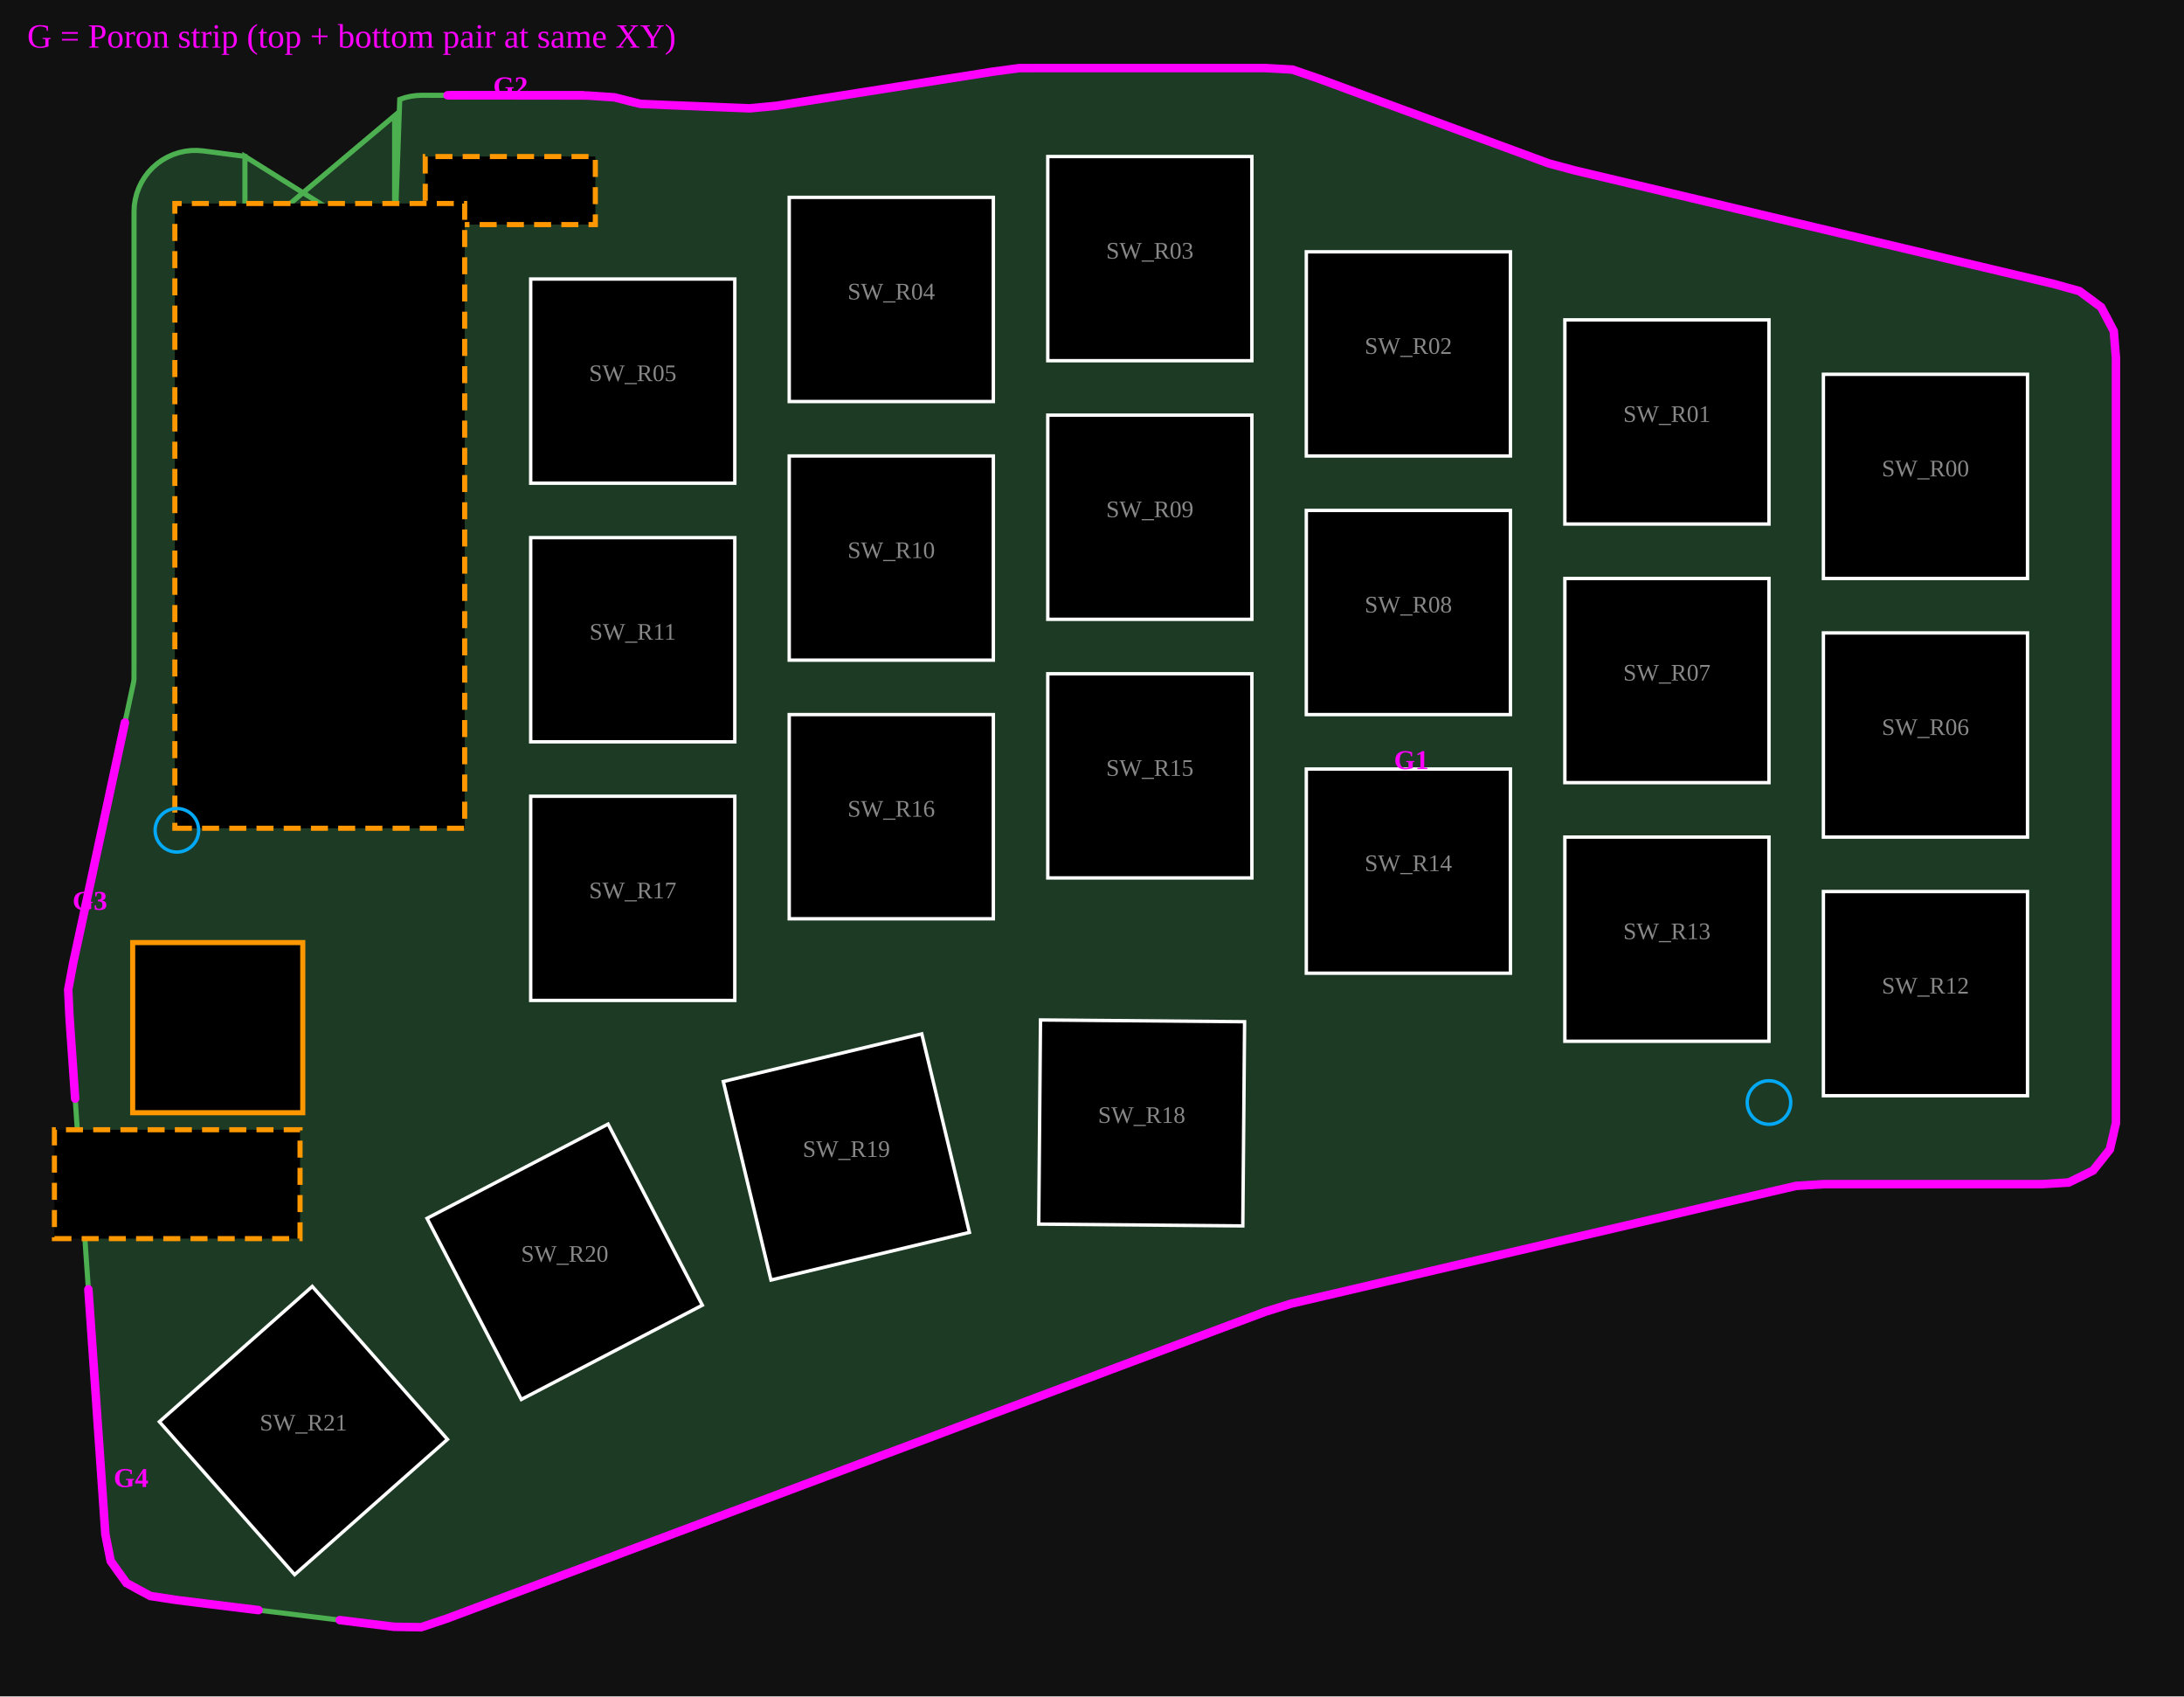
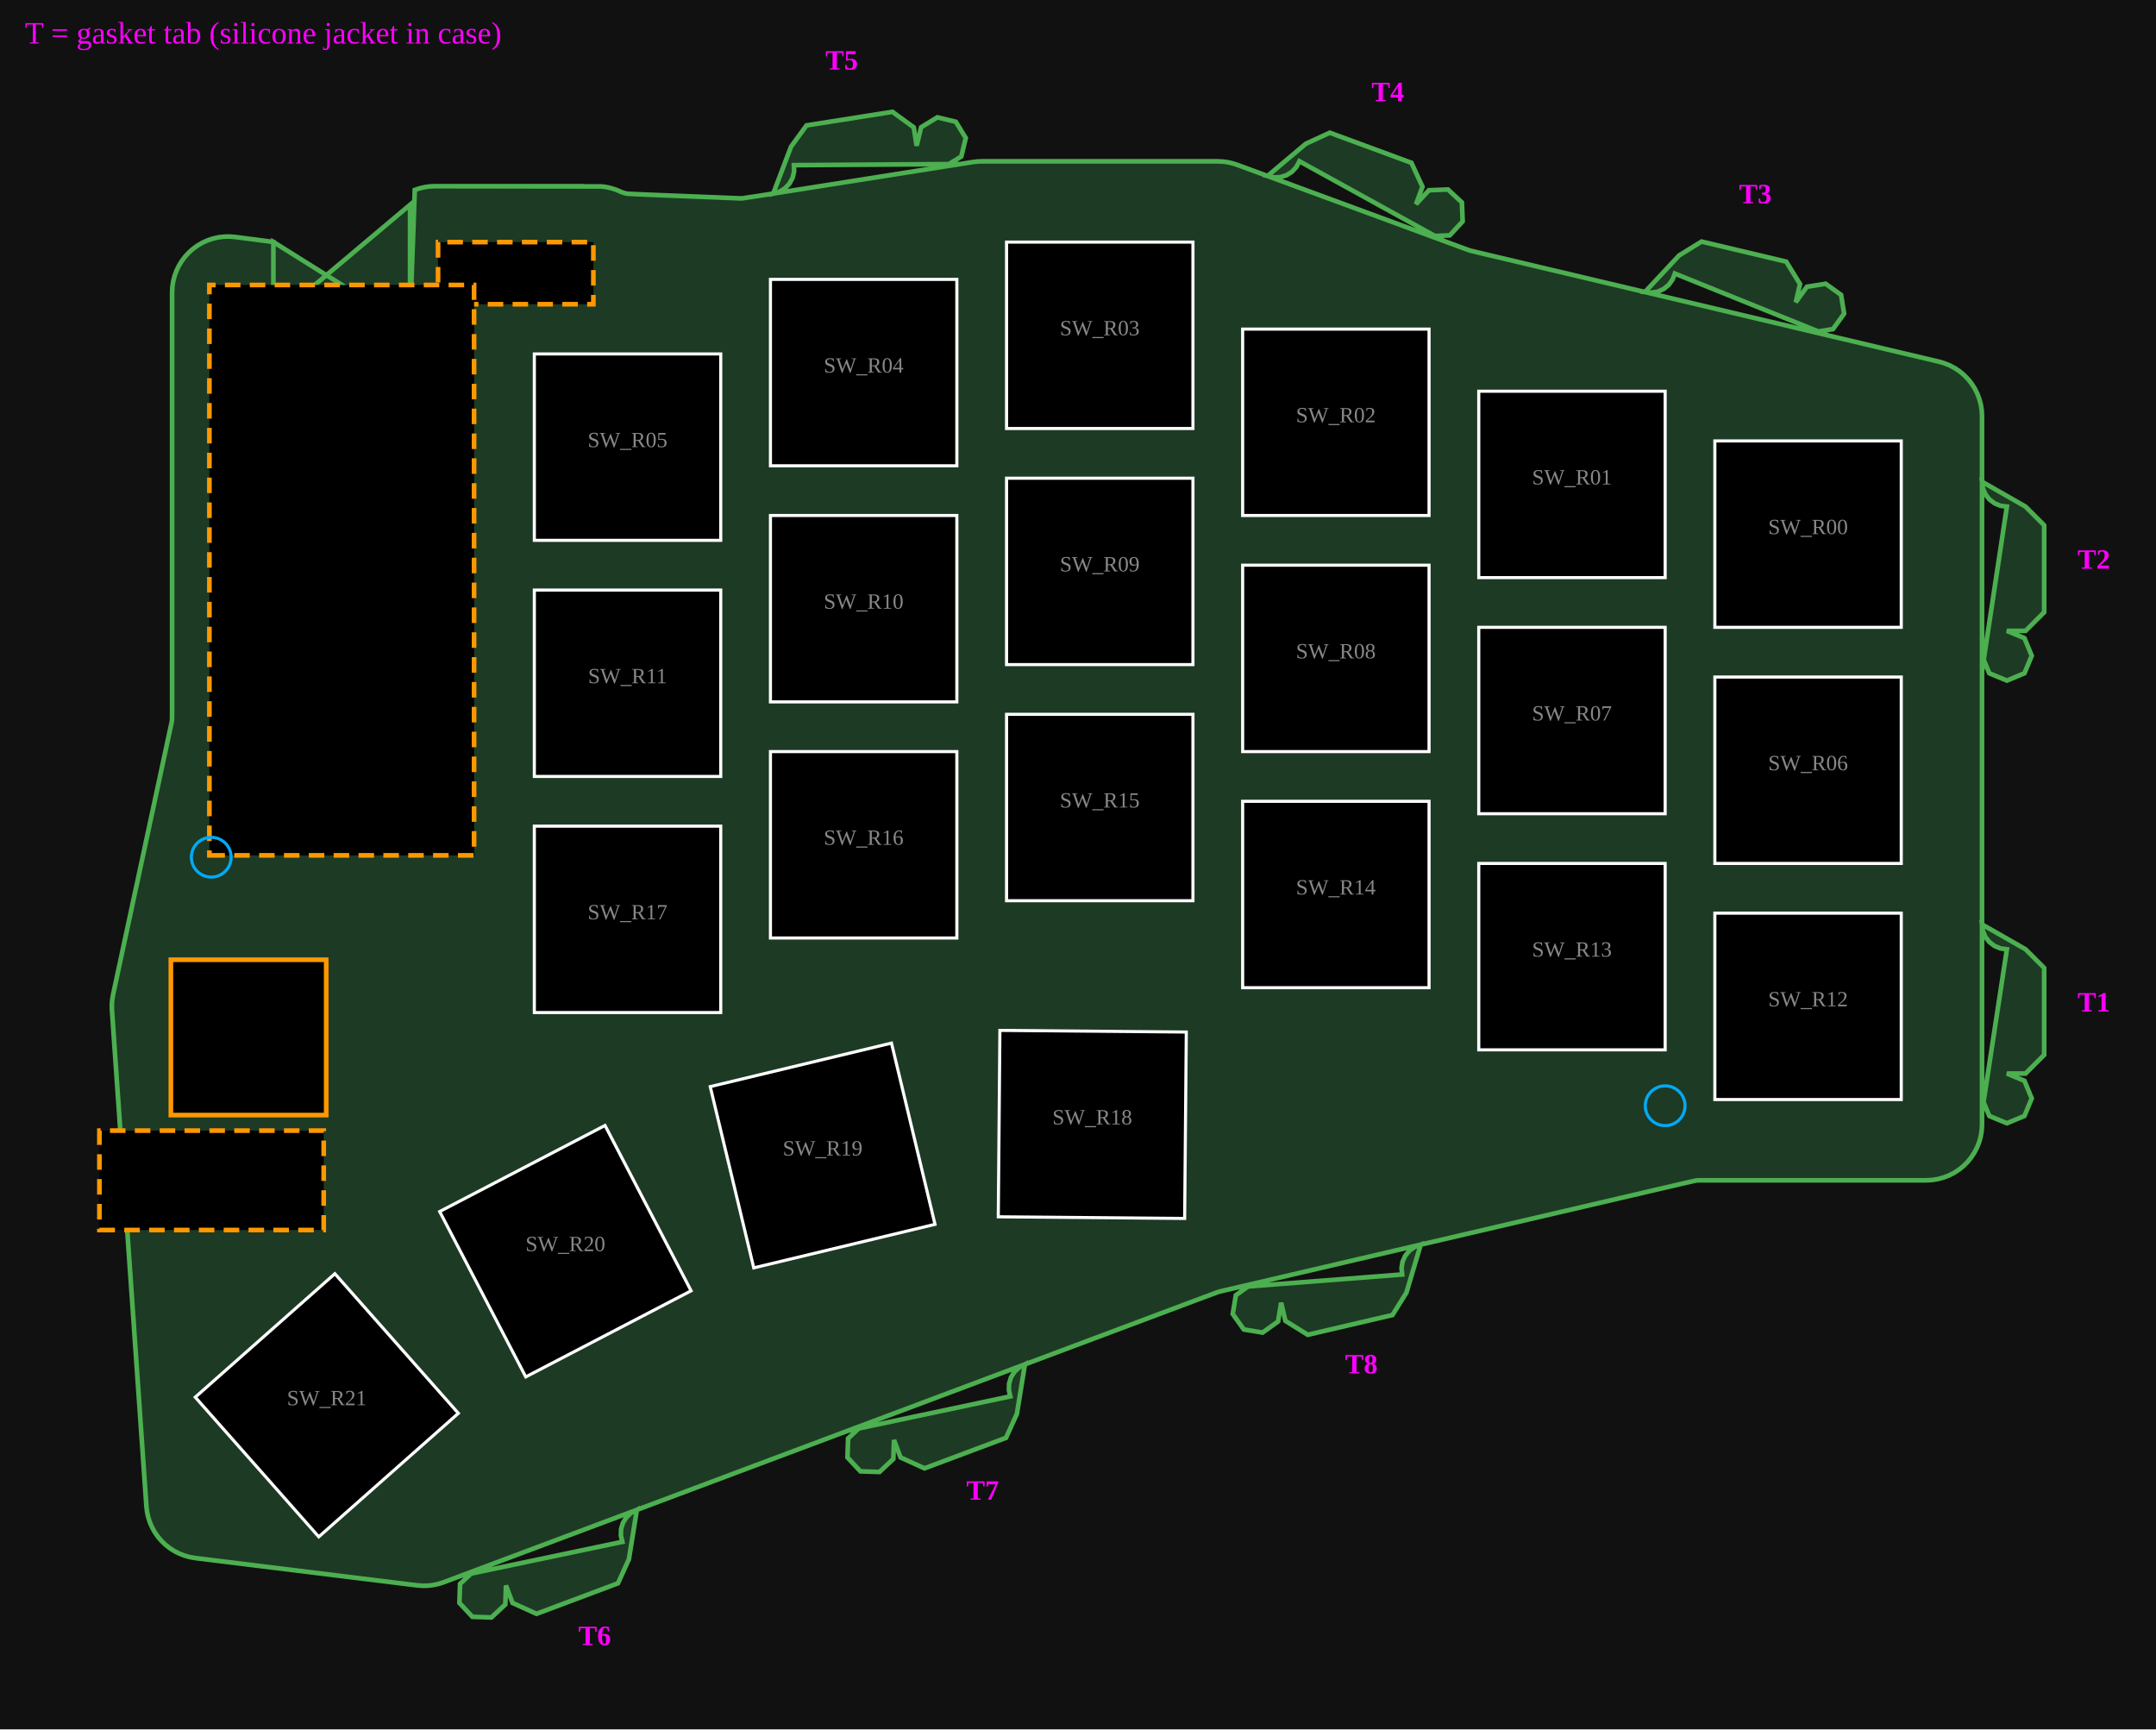
- <svg xmlns="http://www.w3.org/2000/svg" width="642.0" height="498.51" viewBox="0 0 642.0 498.51">
-   <rect width="642.0" height="498.51" fill="#111" />
-   <polygon points="622.0,330.0 622.0,326.0 622.0,322.0 622.0,318.0 622.0,314.0 622.0,310.0 622.0,306.0 622.0,302.0 622.0,298.0 622.0,294.0 622.0,290.0 622.0,286.0 622.0,282.0 622.0,278.0 622.0,274.0 622.0,270.0 622.0,266.0 622.0,262.0 622.0,258.0 622.0,254.0 622.0,250.0 622.0,246.0 622.0,242.0 622.0,238.0 622.0,234.0 622.0,230.0 622.0,226.0 622.0,222.0 622.0,218.0 622.0,214.0 622.0,210.0 622.0,206.0 622.0,202.0 622.0,198.0 622.0,194.0 622.0,190.0 622.0,186.0 622.0,182.0 622.0,178.0 622.0,174.0 622.0,170.0 622.0,166.0 622.0,162.0 622.0,158.0 622.0,154.0 622.0,150.0 622.0,146.0 622.0,142.0 622.0,138.0 622.0,134.0 622.0,130.0 622.0,126.0 622.0,122.0 622.0,118.0 622.0,114.0 622.0,110.0 622.0,106.0 622.0,102.0 621.9,100.15 621.62,98.32 621.14,96.53 620.49,94.8 619.66,93.14 618.67,91.58 617.52,90.12 616.23,88.8 614.81,87.61 613.27,86.58 611.64,85.7 609.92,85.0 608.14,84.48 604.18,83.55 600.22,82.61 596.26,81.67 592.3,80.73 588.34,79.79 584.38,78.86 580.42,77.92 576.46,76.98 572.5,76.04 568.55,75.11 564.59,74.17 560.63,73.23 556.67,72.29 552.71,71.35 548.75,70.42 544.79,69.48 540.83,68.54 536.87,67.6 532.91,66.66 528.95,65.73 524.99,64.79 521.03,63.85 517.07,62.91 513.11,61.97 509.15,61.04 505.19,60.1 501.23,59.16 497.27,58.22 493.31,57.29 489.35,56.35 485.39,55.41 481.43,54.47 477.47,53.53 473.51,52.6 469.55,51.66 465.59,50.72 461.63,49.78 457.2,48.72 456.75,48.57 456.75,48.57 452.83,47.12 448.9,45.68 444.98,44.23 441.06,42.79 437.14,41.34 433.21,39.9 429.29,38.45 425.37,37.01 421.45,35.56 417.52,34.12 413.6,32.67 409.68,31.22 405.76,29.78 401.83,28.33 397.91,26.89 393.99,25.44 390.07,24.0 386.14,22.55 382.22,21.11 380.7,20.63 379.16,20.28 377.58,20.07 376.0,20.0 372.0,20.0 368.0,20.0 364.0,20.0 360.0,20.0 356.0,20.0 352.0,20.0 348.0,20.0 344.0,20.0 340.0,20.0 336.0,20.0 332.0,20.0 328.0,20.0 324.0,20.0 320.0,20.0 316.0,20.0 312.0,20.0 308.0,20.0 304.0,20.0 300.0,20.0 298.59,20.06 297.19,20.22 293.11,20.86 289.02,21.51 284.94,22.15 280.86,22.8 276.78,23.44 272.7,24.09 268.62,24.73 264.54,25.38 260.45,26.02 256.37,26.66 252.29,27.31 248.21,27.95 244.13,28.6 240.05,29.24 235.96,29.89 231.88,30.53 227.8,31.18 222.94,31.9 222.15,31.91 222.15,31.91 217.73,31.74 213.32,31.56 208.9,31.38 204.48,31.21 200.06,31.03 195.65,30.85 191.23,30.68 186.01,30.42 185.22,30.27 184.45,30.04 183.7,29.73 183.7,29.73 182.24,29.12 180.72,28.63 179.16,28.28 177.59,28.07 124.0,28.0 128.0,28.0 132.0,28.0 136.0,28.0 140.0,28.0 144.0,28.0 148.0,28.0 152.0,28.0 156.0,28.0 160.0,28.0 164.0,28.0 168.0,28.0 172.0,28.0 124.0,28.0 122.34,28.08 120.7,28.3 119.08,28.68 117.51,29.21 116.0,71.0 116.0,66.89 116.0,62.78 116.0,58.66 116.0,54.55 116.0,50.44 116.0,46.33 116.0,42.21 116.0,38.1 116.0,33.99 72.0,71.0 76.0,71.0 80.0,71.0 84.0,71.0 88.0,71.0 92.0,71.0 96.0,71.0 100.0,71.0 104.0,71.0 108.0,71.0 112.0,71.0 72.0,45.95 72.0,50.12 72.0,54.3 72.0,58.47 72.0,62.65 72.0,66.82 72.0,45.95 67.9,45.42 63.81,44.88 59.72,44.35 57.93,44.21 56.13,44.24 54.34,44.46 52.58,44.86 50.88,45.42 49.24,46.16 47.67,47.05 46.21,48.1 44.86,49.28 43.63,50.6 42.54,52.04 41.6,53.57 40.82,55.19 40.2,56.88 39.76,58.62 39.48,60.4 39.4,62.2 39.4,66.22 39.4,70.25 39.4,74.27 39.4,78.3 39.4,82.32 39.4,86.35 39.4,90.37 39.4,94.4 39.4,98.42 39.4,102.45 39.4,106.47 39.4,110.5 39.4,114.52 39.4,118.54 39.4,122.57 39.4,126.59 39.4,130.62 39.4,134.64 39.4,138.67 39.4,142.69 39.4,146.72 39.4,150.74 39.4,154.77 39.4,158.79 39.4,162.81 39.4,166.84 39.4,170.86 39.4,174.89 39.4,178.91 39.4,182.94 39.4,186.96 39.4,190.99 39.4,195.01 39.38,199.6 39.32,200.16 39.22,200.72 39.22,200.72 38.36,204.69 37.51,208.67 36.65,212.65 35.79,216.63 34.94,220.6 34.08,224.58 33.23,228.56 32.37,232.53 31.52,236.51 30.66,240.49 29.81,244.47 28.95,248.44 28.1,252.42 27.24,256.4 26.39,260.38 25.53,264.35 24.68,268.33 23.82,272.31 22.97,276.28 22.11,280.26 21.26,284.24 20.4,288.22 20.12,289.88 20.0,291.56 20.04,293.25 20.32,297.24 20.59,301.23 20.87,305.23 21.15,309.22 21.43,313.21 21.7,317.21 21.98,321.2 22.26,325.19 22.53,329.19 22.81,333.18 23.09,337.17 23.37,341.17 23.64,345.16 23.92,349.15 24.2,353.14 24.47,357.14 24.75,361.13 25.03,365.12 25.3,369.12 25.58,373.11 25.86,377.1 26.14,381.1 26.41,385.09 26.69,389.08 26.97,393.08 27.24,397.07 27.52,401.06 27.8,405.05 28.08,409.05 28.35,413.04 28.63,417.03 28.91,421.03 29.18,425.02 29.46,429.01 29.74,433.01 30.02,437.0 30.29,440.99 30.57,444.99 30.85,448.98 31.12,452.97 31.34,454.73 31.72,456.46 32.27,458.15 32.98,459.77 33.85,461.31 34.86,462.76 36.02,464.11 37.3,465.34 38.7,466.43 40.19,467.38 41.78,468.18 43.43,468.81 45.14,469.29 46.88,469.59 51.09,470.11 55.29,470.62 59.49,471.14 63.69,471.66 67.9,472.17 72.1,472.69 76.3,473.21 80.5,473.73 84.71,474.24 88.91,474.76 93.11,475.28 97.31,475.79 101.51,476.31 105.72,476.83 109.92,477.35 114.12,477.86 118.32,478.38 120.05,478.51 121.78,478.47 123.5,478.27 125.19,477.9 126.84,477.37 130.61,475.95 134.38,474.54 138.15,473.13 141.92,471.71 145.69,470.3 149.46,468.89 153.23,467.47 157.0,466.06 160.77,464.65 164.55,463.23 168.32,461.82 172.09,460.41 175.86,458.99 179.63,457.58 183.4,456.17 187.17,454.75 190.94,453.34 194.71,451.92 198.48,450.51 202.25,449.1 206.02,447.68 209.79,446.27 213.56,444.86 217.33,443.44 221.1,442.03 224.87,440.62 228.64,439.2 232.42,437.79 236.19,436.38 239.96,434.96 243.73,433.55 247.5,432.14 251.27,430.72 255.04,429.31 258.81,427.89 262.58,426.48 266.35,425.07 270.12,423.65 273.89,422.24 277.66,420.83 281.43,419.41 285.2,418.0 288.97,416.59 292.74,415.17 296.51,413.76 300.29,412.35 304.06,410.93 307.83,409.52 311.6,408.11 315.37,406.69 319.14,405.28 322.91,403.87 326.68,402.45 330.45,401.04 334.22,399.62 337.99,398.21 341.76,396.8 345.53,395.38 349.3,393.97 353.07,392.56 356.84,391.14 360.61,389.73 364.38,388.32 368.15,386.9 371.93,385.49 376.19,383.91 376.69,383.78 376.69,383.78 380.6,382.86 384.51,381.95 388.42,381.04 392.33,380.13 396.24,379.22 400.15,378.3 404.06,377.39 407.97,376.48 411.88,375.57 415.79,374.66 419.7,373.74 423.61,372.83 427.52,371.92 431.43,371.01 435.34,370.1 439.25,369.18 443.16,368.27 447.07,367.36 450.98,366.45 454.88,365.54 458.79,364.62 462.7,363.71 466.61,362.8 470.52,361.89 474.43,360.98 478.34,360.06 482.25,359.15 486.16,358.24 490.07,357.33 493.98,356.42 497.89,355.5 501.8,354.59 505.71,353.68 509.62,352.77 513.53,351.86 517.44,350.94 521.35,350.03 525.26,349.12 529.77,348.09 530.38,348.02 530.99,348.0 530.99,348.0 535.04,348.0 539.1,348.0 543.16,348.0 547.21,348.0 551.27,348.0 555.32,348.0 559.38,348.0 563.44,348.0 567.49,348.0 571.55,348.0 575.6,348.0 579.66,348.0 583.72,348.0 587.77,348.0 591.83,348.0 595.88,348.0 599.94,348.0 604.0,348.0 605.88,347.9 607.74,347.61 609.56,347.12 611.32,346.44 613.0,345.59 614.58,344.56 616.04,343.38 617.37,342.04 618.56,340.58 619.58,339.0 620.44,337.32 621.12,335.56 621.6,333.74 621.9,331.88" fill="#1d3a24" stroke="#4caf50" stroke-width="1.5" />
-   <polygon points="536.0,170.0 596.0,170.0 596.0,110.0 536.0,110.0" fill="#000" stroke="#fff" stroke-width="1" />
-   <polygon points="460.0,154.0 520.0,154.0 520.0,94.0 460.0,94.0" fill="#000" stroke="#fff" stroke-width="1" />
-   <polygon points="384.0,134.0 444.0,134.0 444.0,74.0 384.0,74.0" fill="#000" stroke="#fff" stroke-width="1" />
-   <polygon points="308.0,106.0 368.0,106.0 368.0,46.0 308.0,46.0" fill="#000" stroke="#fff" stroke-width="1" />
-   <polygon points="232.0,118.0 292.0,118.0 292.0,58.0 232.0,58.0" fill="#000" stroke="#fff" stroke-width="1" />
-   <polygon points="156.0,142.0 216.0,142.0 216.0,82.0 156.0,82.0" fill="#000" stroke="#fff" stroke-width="1" />
-   <polygon points="536.0,246.0 596.0,246.0 596.0,186.0 536.0,186.0" fill="#000" stroke="#fff" stroke-width="1" />
-   <polygon points="460.0,230.0 520.0,230.0 520.0,170.0 460.0,170.0" fill="#000" stroke="#fff" stroke-width="1" />
-   <polygon points="384.0,210.0 444.0,210.0 444.0,150.0 384.0,150.0" fill="#000" stroke="#fff" stroke-width="1" />
-   <polygon points="308.0,182.0 368.0,182.0 368.0,122.0 308.0,122.0" fill="#000" stroke="#fff" stroke-width="1" />
-   <polygon points="232.0,194.0 292.0,194.0 292.0,134.0 232.0,134.0" fill="#000" stroke="#fff" stroke-width="1" />
-   <polygon points="156.0,218.0 216.0,218.0 216.0,158.0 156.0,158.0" fill="#000" stroke="#fff" stroke-width="1" />
-   <polygon points="536.0,322.0 596.0,322.0 596.0,262.0 536.0,262.0" fill="#000" stroke="#fff" stroke-width="1" />
-   <polygon points="460.0,306.0 520.0,306.0 520.0,246.0 460.0,246.0" fill="#000" stroke="#fff" stroke-width="1" />
-   <polygon points="384.0,286.0 444.0,286.0 444.0,226.0 384.0,226.0" fill="#000" stroke="#fff" stroke-width="1" />
-   <polygon points="308.0,258.0 368.0,258.0 368.0,198.0 308.0,198.0" fill="#000" stroke="#fff" stroke-width="1" />
-   <polygon points="232.0,270.0 292.0,270.0 292.0,210.0 232.0,210.0" fill="#000" stroke="#fff" stroke-width="1" />
-   <polygon points="156.0,294.0 216.0,294.0 216.0,234.0 156.0,234.0" fill="#000" stroke="#fff" stroke-width="1" />
-   <polygon points="305.34,359.74 365.33,360.26 365.86,300.26 305.86,299.74" fill="#000" stroke="#fff" stroke-width="1" />
-   <polygon points="226.63,376.17 284.97,362.17 270.96,303.83 212.62,317.83" fill="#000" stroke="#fff" stroke-width="1" />
-   <polygon points="153.24,411.26 206.46,383.56 178.75,330.34 125.53,358.04" fill="#000" stroke="#fff" stroke-width="1" />
-   <polygon points="86.61,462.75 131.54,422.99 91.79,378.05 46.85,417.81" fill="#000" stroke="#fff" stroke-width="1" />
-   <polygon points="125.0,66.0 175.0,66.0 175.0,46.0 125.0,46.0" fill="#000" stroke="#ff9800" stroke-width="1.5" stroke-dasharray="5,3" />
-   <polygon points="51.4,243.4 136.6,243.4 136.6,59.8 51.4,59.8" fill="#000" stroke="#ff9800" stroke-width="1.5" stroke-dasharray="5,3" />
-   <polygon points="16.0,364.0 88.2,364.0 88.2,332.0 16.0,332.0" fill="#000" stroke="#ff9800" stroke-width="1.5" stroke-dasharray="5,3" />
-   <polygon points="39.0,327.0 89.0,327.0 89.0,277.0 39.0,277.0" fill="#000" stroke="#ff9800" stroke-width="1.5" />
-   <polyline points="99.88,476.11 107.85,477.09 115.81,478.07 123.79,478.2 131.39,475.66 138.91,472.84 146.42,470.03 153.94,467.21 161.45,464.39 168.96,461.58 176.48,458.76 183.99,455.94 191.51,453.13 199.02,450.31 206.54,447.49 214.05,444.67 221.56,441.86 229.08,439.04 236.59,436.22 244.11,433.41 251.62,430.59 259.14,427.77 266.65,424.96 274.16,422.14 281.68,419.32 289.19,416.5 296.71,413.69 304.22,410.87 311.74,408.05 319.25,405.24 326.76,402.42 334.28,399.6 341.79,396.79 349.31,393.97 356.82,391.15 364.33,388.34 371.85,385.52 379.49,383.12 387.31,381.3 395.12,379.48 402.94,377.65 410.75,375.83 418.57,374.01 426.38,372.18 434.2,370.36 442.01,368.54 449.83,366.72 457.64,364.89 465.46,363.07 473.27,361.25 481.09,359.42 488.9,357.6 496.72,355.78 504.54,353.95 512.35,352.13 520.17,350.31 527.98,348.5 535.96,348.0 543.98,348.0 552.01,348.0 560.03,348.0 568.06,348.0 576.08,348.0 584.11,348.0 592.13,348.0 600.16,348.0 608.14,347.5 615.28,343.99 620.22,337.76 622.0,330.0 622.0,321.98 622.0,313.95 622.0,305.93 622.0,297.9 622.0,289.88 622.0,281.85 622.0,273.83 622.0,265.8 622.0,257.78 622.0,249.75 622.0,241.73 622.0,233.7 622.0,225.68 622.0,217.65 622.0,209.63 622.0,201.6 622.0,193.58 622.0,185.55 622.0,177.53 622.0,169.5 622.0,161.48 622.0,153.45 622.0,145.43 622.0,137.4 622.0,129.38 622.0,121.35 622.0,113.33 622.0,105.3 621.36,97.33 617.66,90.29 611.27,85.55 603.55,83.4 595.74,81.55 587.93,79.7 580.12,77.85 572.32,76.0 564.51,74.15 556.7,72.3 548.89,70.45 541.08,68.6 533.27,66.75 525.46,64.9 517.65,63.05 509.84,61.2 502.04,59.35 494.23,57.5 486.42,55.65 478.61,53.8 470.8,51.95 462.99,50.1 455.25,48.02 447.72,45.24 440.19,42.47 432.66,39.69 425.13,36.92 417.6,34.14 410.07,31.37 402.54,28.6 395.01,25.82 387.48,23.05 379.9,20.45 371.91,20.0 363.88,20.0 355.86,20.0 347.83,20.0 339.81,20.0 331.78,20.0 323.76,20.0 315.73,20.0 307.71,20.0 299.68,20.01 291.73,21.08 283.81,22.33 275.88,23.58 267.95,24.84 260.03,26.09 252.1,27.34 244.17,28.59 236.25,29.84 228.32,31.09 220.36,31.84 212.34,31.52 204.32,31.2 196.3,30.88 188.29,30.53 180.58,28.6 172.6,28.07 164.58,28.05 156.55,28.04 148.53,28.03 140.5,28.02 132.48,28.01" fill="none" stroke="#f0f" stroke-width="2.5" stroke-linecap="round" />
-   <text x="414.88" y="226.01" fill="#f0f" font-size="8" font-weight="bold" text-anchor="middle">G1</text>
-   <polyline points="131.57,28.0 139.59,28.0 147.62,28.0 155.64,28.0 163.67,28.0 171.69,28.0 164.28,28.0 156.25,28.0 148.23,28.0 140.2,28.0 132.18,28.0" fill="none" stroke="#f0f" stroke-width="2.5" stroke-linecap="round" />
-   <text x="150.08" y="28.0" fill="#f0f" font-size="8" font-weight="bold" text-anchor="middle">G2</text>
-   <polyline points="36.72,212.33 35.03,220.18 33.34,228.02 31.66,235.87 29.97,243.71 28.28,251.56 26.6,259.41 24.91,267.25 23.22,275.1 21.53,282.94 20.05,290.82 20.43,298.83 20.98,306.84 21.54,314.84 22.09,322.85" fill="none" stroke="#f0f" stroke-width="2.5" stroke-linecap="round" />
-   <text x="26.42" y="267.37" fill="#f0f" font-size="8" font-weight="bold" text-anchor="middle">G3</text>
-   <polyline points="25.98,378.89 26.54,386.89 27.09,394.9 27.65,402.9 28.21,410.91 28.76,418.91 29.32,426.92 29.87,434.93 30.43,442.93 30.98,450.94 32.54,458.76 37.18,465.22 44.17,469.02 52.09,470.23 60.06,471.21 68.02,472.19 75.99,473.17" fill="none" stroke="#f0f" stroke-width="2.5" stroke-linecap="round" />
-   <text x="38.52" y="436.99" fill="#f0f" font-size="8" font-weight="bold" text-anchor="middle">G4</text>
-   <text x="8" y="14" fill="#f0f" font-size="10">G = Poron strip (top + bottom pair at same XY)</text>
-   <circle cx="52.0" cy="244.0" r="6.4" fill="none" stroke="#03a9f4" stroke-width="1" />
-   <circle cx="520.0" cy="324.0" r="6.4" fill="none" stroke="#03a9f4" stroke-width="1" />
-   <text x="566.0" y="140.0" fill="#888" font-size="7" text-anchor="middle">SW_R00</text>
-   <text x="490.0" y="124.0" fill="#888" font-size="7" text-anchor="middle">SW_R01</text>
-   <text x="414.0" y="104.0" fill="#888" font-size="7" text-anchor="middle">SW_R02</text>
-   <text x="338.0" y="76.0" fill="#888" font-size="7" text-anchor="middle">SW_R03</text>
-   <text x="262.0" y="88.0" fill="#888" font-size="7" text-anchor="middle">SW_R04</text>
-   <text x="186.0" y="112.0" fill="#888" font-size="7" text-anchor="middle">SW_R05</text>
-   <text x="566.0" y="216.0" fill="#888" font-size="7" text-anchor="middle">SW_R06</text>
-   <text x="490.0" y="200.0" fill="#888" font-size="7" text-anchor="middle">SW_R07</text>
-   <text x="414.0" y="180.0" fill="#888" font-size="7" text-anchor="middle">SW_R08</text>
-   <text x="338.0" y="152.0" fill="#888" font-size="7" text-anchor="middle">SW_R09</text>
-   <text x="262.0" y="164.0" fill="#888" font-size="7" text-anchor="middle">SW_R10</text>
-   <text x="186.0" y="188.0" fill="#888" font-size="7" text-anchor="middle">SW_R11</text>
-   <text x="566.0" y="292.0" fill="#888" font-size="7" text-anchor="middle">SW_R12</text>
-   <text x="490.0" y="276.0" fill="#888" font-size="7" text-anchor="middle">SW_R13</text>
-   <text x="414.0" y="256.0" fill="#888" font-size="7" text-anchor="middle">SW_R14</text>
-   <text x="338.0" y="228.0" fill="#888" font-size="7" text-anchor="middle">SW_R15</text>
-   <text x="262.0" y="240.0" fill="#888" font-size="7" text-anchor="middle">SW_R16</text>
-   <text x="186.0" y="264.0" fill="#888" font-size="7" text-anchor="middle">SW_R17</text>
-   <text x="335.6" y="330.0" fill="#888" font-size="7" text-anchor="middle">SW_R18</text>
-   <text x="248.8" y="340.0" fill="#888" font-size="7" text-anchor="middle">SW_R19</text>
-   <text x="166.0" y="370.8" fill="#888" font-size="7" text-anchor="middle">SW_R20</text>
-   <text x="89.2" y="420.4" fill="#888" font-size="7" text-anchor="middle">SW_R21</text>
+ <svg xmlns="http://www.w3.org/2000/svg" width="694.0" height="556.64" viewBox="0 0 694.0 556.64">
+   <rect width="694.0" height="556.64" fill="#111" />
+   <polygon points="638.0,361.93 638.0,359.93 638.0,353.56 640.34,359.21 646.0,361.56 651.65,359.21 654.0,353.56 651.65,347.9 646.0,345.56 652.0,345.56 658.0,339.56 658.0,311.56 652.0,305.56 638.0,297.56 638.27,299.63 639.07,301.56 640.34,303.21 642.0,304.48 643.93,305.28 646.0,305.56 638.0,357.93 638.0,291.93 638.0,289.93 638.0,287.93 638.0,285.93 638.0,283.93 638.0,281.93 638.0,279.93 638.0,277.93 638.0,275.93 638.0,273.93 638.0,271.93 638.0,269.93 638.0,267.93 638.0,265.93 638.0,263.93 638.0,261.93 638.0,259.93 638.0,257.93 638.0,255.93 638.0,253.93 638.0,251.93 638.0,249.93 638.0,247.93 638.0,245.93 638.0,243.93 638.0,241.93 638.0,239.93 638.0,237.93 638.0,235.93 638.0,233.93 638.0,231.93 638.0,229.93 638.0,227.93 638.0,225.93 638.0,223.93 638.0,221.93 638.0,219.93 638.0,217.93 638.0,211.07 640.34,216.72 646.0,219.07 651.65,216.72 654.0,211.07 651.65,205.41 646.0,203.07 652.0,203.07 658.0,197.07 658.0,169.07 652.0,163.07 638.0,155.07 638.27,157.14 639.07,159.07 640.34,160.72 642.0,162.0 643.93,162.8 646.0,163.07 638.0,215.93 638.0,149.93 638.0,147.93 638.0,145.93 638.0,143.93 638.0,141.93 638.0,139.93 638.0,137.93 638.0,135.93 638.0,133.93 637.9,132.09 637.62,130.25 637.14,128.46 636.49,126.73 635.66,125.07 634.67,123.51 633.52,122.06 632.23,120.73 630.81,119.54 629.27,118.51 627.64,117.64 625.92,116.94 624.14,116.42 622.16,115.95 620.18,115.48 618.2,115.01 616.22,114.54 614.24,114.07 612.26,113.61 610.28,113.14 608.3,112.67 606.32,112.2 604.34,111.73 602.36,111.26 600.38,110.79 598.4,110.32 596.42,109.85 594.44,109.38 592.46,108.92 590.48,108.45 583.98,106.91 590.02,105.93 593.61,100.96 592.63,94.92 587.67,91.34 581.62,92.31 578.04,97.28 579.42,91.44 574.97,84.22 547.72,77.76 540.5,82.22 529.49,94.0 531.56,94.21 533.63,93.88 535.53,93.02 537.15,91.7 538.37,90.01 539.12,88.06 588.5,107.98 525.15,92.97 523.17,92.5 521.19,92.03 519.21,91.56 517.23,91.1 515.25,90.63 513.27,90.16 511.29,89.69 509.31,89.22 507.33,88.75 505.35,88.28 503.37,87.81 501.39,87.34 499.41,86.88 497.43,86.41 495.45,85.94 493.47,85.47 491.49,85.0 489.51,84.53 487.53,84.06 485.55,83.59 483.57,83.12 481.59,82.65 479.61,82.19 477.63,81.72 475.42,81.19 473.2,80.65 472.75,80.5 472.75,80.5 470.79,79.78 468.83,79.06 466.86,78.33 460.54,76.01 466.66,75.76 470.82,71.27 470.57,65.15 466.08,60.99 459.96,61.24 455.8,65.73 457.88,60.1 454.32,52.4 428.05,42.72 420.34,46.27 408.0,56.65 410.04,57.11 412.12,57.02 414.12,56.4 415.88,55.29 417.3,53.75 418.27,51.9 464.9,77.61 404.1,55.21 402.14,54.49 400.18,53.77 398.22,53.04 396.7,52.56 395.16,52.21 393.58,52.01 392.0,51.93 390.0,51.93 388.0,51.93 386.0,51.93 384.0,51.93 382.0,51.93 380.0,51.93 378.0,51.93 376.0,51.93 374.0,51.93 372.0,51.93 370.0,51.93 368.0,51.93 366.0,51.93 364.0,51.93 362.0,51.93 360.0,51.93 358.0,51.93 356.0,51.93 354.0,51.93 352.0,51.93 350.0,51.93 348.0,51.93 346.0,51.93 344.0,51.93 342.0,51.93 340.0,51.93 338.0,51.93 336.0,51.93 334.0,51.93 332.0,51.93 330.0,51.93 328.0,51.93 326.0,51.93 324.0,51.93 322.0,51.93 320.0,51.93 318.0,51.93 316.0,51.93 314.59,51.99 313.19,52.15 311.15,52.48 304.21,53.57 309.44,50.38 310.87,44.42 307.67,39.2 301.72,37.77 296.5,40.96 295.06,46.92 294.13,40.99 287.27,36.0 259.61,40.37 254.62,47.23 248.9,62.31 250.9,61.71 252.68,60.62 254.12,59.11 255.12,57.27 255.61,55.24 255.55,53.16 309.11,52.8 243.8,63.11 241.37,63.47 238.94,63.84 238.15,63.85 238.15,63.85 235.94,63.76 233.73,63.67 231.53,63.58 229.32,63.49 227.11,63.41 224.9,63.32 222.69,63.23 220.48,63.14 218.27,63.05 216.06,62.96 213.86,62.88 211.65,62.79 209.44,62.7 207.23,62.61 204.62,62.49 202.01,62.36 201.22,62.21 200.45,61.97 199.7,61.67 199.7,61.67 198.24,61.05 196.72,60.57 195.16,60.21 193.59,60.01 191.53,60.0 189.47,60.0 187.4,60.0 185.34,60.0 183.28,59.99 181.22,59.99 179.16,59.99 177.1,59.98 175.04,59.98 172.98,59.98 170.91,59.98 168.85,59.97 166.79,59.97 164.73,59.97 162.67,59.97 160.61,59.96 158.55,59.96 156.49,59.96 154.42,59.95 152.36,59.95 150.3,59.95 148.24,59.95 146.18,59.94 144.12,59.94 142.06,59.94 140.0,59.93 142.0,59.93 144.0,59.93 146.0,59.93 148.0,59.93 150.0,59.93 152.0,59.93 154.0,59.93 156.0,59.93 158.0,59.93 160.0,59.93 162.0,59.93 164.0,59.93 166.0,59.93 168.0,59.93 170.0,59.93 172.0,59.93 174.0,59.93 176.0,59.93 178.0,59.93 180.0,59.93 182.0,59.93 184.0,59.93 186.0,59.93 188.0,59.93 186.0,59.93 184.0,59.93 182.0,59.93 180.0,59.93 178.0,59.93 176.0,59.93 174.0,59.93 172.0,59.93 170.0,59.93 168.0,59.93 166.0,59.93 164.0,59.93 162.0,59.93 160.0,59.93 158.0,59.93 156.0,59.93 154.0,59.93 152.0,59.93 150.0,59.93 148.0,59.93 146.0,59.93 144.0,59.93 142.0,59.93 140.0,59.93 138.34,60.01 136.7,60.24 135.08,60.62 133.51,61.14 133.44,63.23 133.36,65.32 133.28,67.41 133.21,69.5 133.13,71.59 133.06,73.68 132.98,75.77 132.91,77.86 132.83,79.95 132.75,82.04 132.68,84.13 132.6,86.22 132.53,88.31 132.45,90.4 132.38,92.49 132.3,94.58 132.22,96.67 132.15,98.76 132.07,100.85 132.0,102.93 132.0,100.88 132.0,98.82 132.0,96.77 132.0,94.71 132.0,92.65 132.0,90.6 132.0,88.54 132.0,86.49 132.0,84.43 132.0,82.37 132.0,80.32 132.0,78.26 132.0,76.2 132.0,74.15 132.0,72.09 132.0,70.04 132.0,67.98 132.0,65.92 130.42,67.25 128.85,68.57 127.28,69.89 125.71,71.21 124.14,72.53 122.57,73.85 121.0,75.18 119.42,76.5 117.85,77.82 116.28,79.14 114.71,80.46 113.14,81.79 111.57,83.11 110.0,84.43 108.42,85.75 106.85,87.07 105.28,88.39 103.71,89.72 102.14,91.04 100.57,92.36 99.0,93.68 97.42,95.0 95.85,96.33 94.28,97.65 92.71,98.97 91.14,100.29 89.57,101.61 88.0,102.93 90.0,102.93 92.0,102.93 94.0,102.93 96.0,102.93 98.0,102.93 100.0,102.93 102.0,102.93 104.0,102.93 106.0,102.93 108.0,102.93 110.0,102.93 112.0,102.93 114.0,102.93 116.0,102.93 118.0,102.93 120.0,102.93 122.0,102.93 124.0,102.93 126.0,102.93 128.0,102.93 126.26,101.85 124.52,100.76 122.78,99.67 121.04,98.58 119.3,97.49 117.56,96.4 115.82,95.31 114.08,94.22 112.34,93.13 110.6,92.04 108.87,90.95 107.13,89.86 105.39,88.78 103.65,87.69 101.91,86.6 100.17,85.51 98.43,84.42 96.69,83.33 94.95,82.24 93.21,81.15 91.47,80.06 89.74,78.97 88.0,77.88 88.0,79.97 88.0,82.06 88.0,84.15 88.0,86.23 88.0,88.32 88.0,90.41 88.0,92.5 88.0,94.58 88.0,96.67 88.0,98.76 88.0,96.67 88.0,94.58 88.0,92.5 88.0,90.41 88.0,88.32 88.0,86.23 88.0,84.15 88.0,82.06 88.0,79.97 88.0,77.88 85.95,77.62 83.9,77.35 81.86,77.08 79.81,76.82 77.77,76.55 75.72,76.29 73.93,76.14 72.13,76.18 70.34,76.39 68.58,76.79 66.88,77.35 65.24,78.09 63.67,78.99 62.21,80.03 60.86,81.22 59.63,82.54 58.54,83.97 57.6,85.5 56.82,87.12 56.2,88.81 55.76,90.56 55.48,92.34 55.4,94.13 55.4,96.15 55.4,98.16 55.4,100.17 55.4,102.18 55.4,104.2 55.4,106.21 55.4,108.22 55.4,110.23 55.4,112.25 55.4,114.26 55.4,116.27 55.4,118.28 55.4,120.29 55.4,122.31 55.4,124.32 55.4,126.33 55.4,128.34 55.4,130.36 55.4,132.37 55.4,134.38 55.4,136.39 55.4,138.41 55.4,140.42 55.4,142.43 55.4,144.44 55.4,146.45 55.4,148.47 55.4,150.48 55.4,152.49 55.4,154.5 55.4,156.52 55.4,158.53 55.4,160.54 55.4,162.55 55.4,164.57 55.4,166.58 55.4,168.59 55.4,170.6 55.4,172.61 55.4,174.63 55.4,176.64 55.4,178.65 55.4,180.66 55.4,182.68 55.4,184.69 55.4,186.7 55.4,188.71 55.4,190.72 55.4,192.74 55.4,194.75 55.4,196.76 55.4,198.77 55.4,200.79 55.4,202.8 55.4,204.81 55.4,206.82 55.4,208.84 55.4,210.85 55.4,212.86 55.4,214.87 55.4,216.88 55.4,218.9 55.4,220.91 55.4,222.92 55.4,224.93 55.4,226.95 55.39,229.24 55.38,231.53 55.32,232.09 55.22,232.65 55.22,232.65 54.79,234.64 54.36,236.63 53.93,238.62 53.51,240.61 53.08,242.59 52.65,244.58 52.22,246.57 51.79,248.56 51.37,250.55 50.94,252.54 50.51,254.53 50.08,256.51 49.66,258.5 49.23,260.49 48.8,262.48 48.37,264.47 47.95,266.46 47.52,268.45 47.09,270.43 46.66,272.42 46.24,274.41 45.81,276.4 45.38,278.39 44.95,280.38 44.53,282.37 44.1,284.36 43.67,286.34 43.24,288.33 42.81,290.32 42.39,292.31 41.96,294.3 41.53,296.29 41.1,298.28 40.68,300.26 40.25,302.25 39.82,304.24 39.39,306.23 38.97,308.22 38.54,310.21 38.11,312.2 37.68,314.18 37.26,316.17 36.83,318.16 36.4,320.15 36.12,321.81 36.0,323.49 36.04,325.18 36.18,327.18 36.32,329.18 36.46,331.17 36.59,333.17 36.73,335.17 36.87,337.16 37.01,339.16 37.15,341.16 37.29,343.15 37.43,345.15 37.56,347.14 37.7,349.14 37.84,351.14 37.98,353.13 38.12,355.13 38.26,357.13 38.4,359.12 38.53,361.12 38.67,363.12 38.81,365.11 38.95,367.11 39.09,369.11 39.23,371.1 39.37,373.1 39.5,375.1 39.64,377.09 39.78,379.09 39.92,381.09 40.06,383.08 40.2,385.08 40.34,387.08 40.47,389.07 40.61,391.07 40.75,393.07 40.89,395.06 41.03,397.06 41.17,399.06 41.3,401.05 41.44,403.05 41.58,405.04 41.72,407.04 41.86,409.04 42.0,411.03 42.14,413.03 42.27,415.03 42.41,417.02 42.55,419.02 42.69,421.02 42.83,423.01 42.97,425.01 43.11,427.01 43.24,429.0 43.38,431.0 43.52,433.0 43.66,434.99 43.8,436.99 43.94,438.99 44.08,440.98 44.21,442.98 44.35,444.98 44.49,446.97 44.63,448.97 44.77,450.97 44.91,452.96 45.05,454.96 45.18,456.96 45.32,458.95 45.46,460.95 45.6,462.94 45.74,464.94 45.88,466.94 46.02,468.93 46.15,470.93 46.29,472.93 46.43,474.92 46.57,476.92 46.71,478.92 46.85,480.91 46.99,482.91 47.12,484.91 47.34,486.67 47.72,488.39 48.27,490.08 48.98,491.7 49.85,493.25 50.86,494.7 52.02,496.04 53.3,497.27 54.7,498.36 56.19,499.31 57.78,500.11 59.43,500.75 61.14,501.22 62.88,501.52 64.99,501.78 67.09,502.04 69.19,502.3 71.29,502.56 73.39,502.82 75.49,503.07 77.59,503.33 79.69,503.59 81.79,503.85 83.9,504.11 86.0,504.37 88.1,504.63 90.2,504.88 92.3,505.14 94.4,505.4 96.5,505.66 98.6,505.92 100.71,506.18 102.81,506.44 104.91,506.69 107.01,506.95 109.11,507.21 111.21,507.47 113.31,507.73 115.41,507.99 117.51,508.25 119.62,508.5 121.72,508.76 123.82,509.02 125.92,509.28 128.02,509.54 130.12,509.8 132.22,510.06 134.32,510.31 136.05,510.44 137.78,510.41 139.5,510.2 141.19,509.83 142.84,509.3 144.73,508.6 146.61,507.89 152.57,505.66 148.09,509.84 147.88,515.96 152.06,520.43 158.18,520.64 162.66,516.46 162.87,510.34 164.97,515.96 172.7,519.47 198.92,509.64 202.43,501.92 205.0,486.0 203.16,486.98 201.63,488.41 200.53,490.18 199.92,492.18 199.85,494.26 200.32,496.3 148.5,507.18 208.82,484.57 210.71,483.86 212.6,483.15 214.48,482.45 216.37,481.74 218.25,481.03 220.14,480.33 222.02,479.62 223.91,478.91 225.79,478.21 227.68,477.5 229.56,476.79 231.45,476.09 233.33,475.38 235.22,474.67 237.1,473.96 238.99,473.26 240.87,472.55 242.76,471.84 244.64,471.14 246.53,470.43 248.42,469.72 250.3,469.02 252.19,468.31 254.07,467.6 255.96,466.9 257.84,466.19 259.73,465.48 261.61,464.78 263.5,464.07 265.38,463.36 267.27,462.66 269.15,461.95 271.04,461.24 277.47,458.83 273.0,463.01 272.79,469.13 276.97,473.61 283.09,473.81 287.56,469.63 287.77,463.51 289.88,469.13 297.6,472.64 323.82,462.82 327.33,455.09 329.91,439.17 328.06,440.16 326.54,441.58 325.43,443.35 324.82,445.35 324.75,447.44 325.22,449.47 272.92,460.54 335.14,437.21 337.02,436.51 338.91,435.8 340.79,435.09 342.68,434.39 344.56,433.68 346.45,432.97 348.33,432.27 350.22,431.56 352.11,430.85 353.99,430.15 355.88,429.44 357.76,428.73 359.65,428.03 361.53,427.32 363.42,426.61 365.3,425.91 367.19,425.2 369.07,424.49 370.96,423.79 372.84,423.08 374.73,422.37 376.61,421.66 378.5,420.96 380.38,420.25 382.27,419.54 384.15,418.84 386.04,418.13 387.93,417.42 390.06,416.64 392.19,415.85 392.69,415.71 392.69,415.71 394.64,415.25 396.6,414.8 402.79,413.36 397.81,416.92 396.81,422.96 400.38,427.94 406.42,428.94 411.4,425.37 412.39,419.33 413.76,425.17 420.96,429.65 448.23,423.29 452.71,416.09 457.32,400.63 455.37,401.37 453.67,402.59 452.34,404.2 451.48,406.1 451.14,408.16 451.35,410.24 398.55,414.34 463.07,399.29 465.02,398.84 466.98,398.38 468.93,397.93 470.88,397.47 472.84,397.01 474.79,396.56 476.75,396.1 478.7,395.65 480.66,395.19 482.61,394.73 484.57,394.28 486.52,393.82 488.48,393.37 490.43,392.91 492.39,392.45 494.34,392.0 496.3,391.54 498.25,391.09 500.21,390.63 502.16,390.17 504.12,389.72 506.07,389.26 508.03,388.81 509.98,388.35 511.94,387.89 513.89,387.44 515.85,386.98 517.8,386.53 519.76,386.07 521.71,385.61 523.67,385.16 525.62,384.7 527.58,384.25 529.53,383.79 531.49,383.33 533.44,382.88 535.4,382.42 537.35,381.97 539.31,381.51 541.26,381.05 543.52,380.54 545.77,380.03 546.38,379.96 546.99,379.93 546.99,379.93 549.02,379.93 551.04,379.93 553.07,379.93 555.1,379.93 557.13,379.93 559.16,379.93 561.18,379.93 563.21,379.93 565.24,379.93 567.27,379.93 569.3,379.93 571.32,379.93 573.35,379.93 575.38,379.93 577.41,379.93 579.44,379.93 581.46,379.93 583.49,379.93 585.52,379.93 587.55,379.93 589.58,379.93 591.6,379.93 593.63,379.93 595.66,379.93 597.69,379.93 599.72,379.93 601.74,379.93 603.77,379.93 605.8,379.93 607.83,379.93 609.86,379.93 611.88,379.93 613.91,379.93 615.94,379.93 617.97,379.93 620.0,379.93 621.88,379.83 623.74,379.54 625.56,379.05 627.32,378.38 629.0,377.52 630.58,376.5 632.04,375.31 633.37,373.98 634.56,372.51 635.58,370.93 636.44,369.25 637.12,367.5 637.6,365.68 637.9,363.81" fill="#1d3a24" stroke="#4caf50" stroke-width="1.5" />
+   <polygon points="552.0,201.93 612.0,201.93 612.0,141.93 552.0,141.93" fill="#000" stroke="#fff" stroke-width="1" />
+   <polygon points="476.0,185.93 536.0,185.93 536.0,125.93 476.0,125.93" fill="#000" stroke="#fff" stroke-width="1" />
+   <polygon points="400.0,165.93 460.0,165.93 460.0,105.93 400.0,105.93" fill="#000" stroke="#fff" stroke-width="1" />
+   <polygon points="324.0,137.93 384.0,137.93 384.0,77.93 324.0,77.93" fill="#000" stroke="#fff" stroke-width="1" />
+   <polygon points="248.0,149.93 308.0,149.93 308.0,89.93 248.0,89.93" fill="#000" stroke="#fff" stroke-width="1" />
+   <polygon points="172.0,173.93 232.0,173.93 232.0,113.93 172.0,113.93" fill="#000" stroke="#fff" stroke-width="1" />
+   <polygon points="552.0,277.93 612.0,277.93 612.0,217.93 552.0,217.93" fill="#000" stroke="#fff" stroke-width="1" />
+   <polygon points="476.0,261.93 536.0,261.93 536.0,201.93 476.0,201.93" fill="#000" stroke="#fff" stroke-width="1" />
+   <polygon points="400.0,241.93 460.0,241.93 460.0,181.93 400.0,181.93" fill="#000" stroke="#fff" stroke-width="1" />
+   <polygon points="324.0,213.93 384.0,213.93 384.0,153.93 324.0,153.93" fill="#000" stroke="#fff" stroke-width="1" />
+   <polygon points="248.0,225.93 308.0,225.93 308.0,165.93 248.0,165.93" fill="#000" stroke="#fff" stroke-width="1" />
+   <polygon points="172.0,249.93 232.0,249.93 232.0,189.93 172.0,189.93" fill="#000" stroke="#fff" stroke-width="1" />
+   <polygon points="552.0,353.93 612.0,353.93 612.0,293.93 552.0,293.93" fill="#000" stroke="#fff" stroke-width="1" />
+   <polygon points="476.0,337.93 536.0,337.93 536.0,277.93 476.0,277.93" fill="#000" stroke="#fff" stroke-width="1" />
+   <polygon points="400.0,317.93 460.0,317.93 460.0,257.93 400.0,257.93" fill="#000" stroke="#fff" stroke-width="1" />
+   <polygon points="324.0,289.93 384.0,289.93 384.0,229.93 324.0,229.93" fill="#000" stroke="#fff" stroke-width="1" />
+   <polygon points="248.0,301.93 308.0,301.93 308.0,241.93 248.0,241.93" fill="#000" stroke="#fff" stroke-width="1" />
+   <polygon points="172.0,325.93 232.0,325.93 232.0,265.93 172.0,265.93" fill="#000" stroke="#fff" stroke-width="1" />
+   <polygon points="321.34,391.67 381.33,392.2 381.86,332.2 321.86,331.67" fill="#000" stroke="#fff" stroke-width="1" />
+   <polygon points="242.63,408.11 300.97,394.1 286.96,335.76 228.62,349.77" fill="#000" stroke="#fff" stroke-width="1" />
+   <polygon points="169.24,443.2 222.46,415.49 194.75,362.27 141.53,389.98" fill="#000" stroke="#fff" stroke-width="1" />
+   <polygon points="102.61,494.68 147.54,454.92 107.79,409.99 62.85,449.74" fill="#000" stroke="#fff" stroke-width="1" />
+   <polygon points="141.0,97.93 191.0,97.93 191.0,77.93 141.0,77.93" fill="#000" stroke="#ff9800" stroke-width="1.5" stroke-dasharray="5,3" />
+   <polygon points="67.4,275.33 152.6,275.33 152.6,91.73 67.4,91.73" fill="#000" stroke="#ff9800" stroke-width="1.5" stroke-dasharray="5,3" />
+   <polygon points="32.0,395.93 104.2,395.93 104.2,363.93 32.0,363.93" fill="#000" stroke="#ff9800" stroke-width="1.5" stroke-dasharray="5,3" />
+   <polygon points="55.0,358.93 105.0,358.93 105.0,308.93 55.0,308.93" fill="#000" stroke="#ff9800" stroke-width="1.5" />
+   <text x="674.0" y="325.57" fill="#f0f" font-size="9" font-weight="bold" text-anchor="middle">T1</text>
+   <text x="674.0" y="183.05" fill="#f0f" font-size="9" font-weight="bold" text-anchor="middle">T2</text>
+   <text x="565.01" y="65.42" fill="#f0f" font-size="9" font-weight="bold" text-anchor="middle">T3</text>
+   <text x="446.72" y="32.56" fill="#f0f" font-size="9" font-weight="bold" text-anchor="middle">T4</text>
+   <text x="270.94" y="22.38" fill="#f0f" font-size="9" font-weight="bold" text-anchor="middle">T5</text>
+   <text x="191.43" y="529.52" fill="#f0f" font-size="9" font-weight="bold" text-anchor="middle">T6</text>
+   <text x="316.31" y="482.72" fill="#f0f" font-size="9" font-weight="bold" text-anchor="middle">T7</text>
+   <text x="438.21" y="442.07" fill="#f0f" font-size="9" font-weight="bold" text-anchor="middle">T8</text>
+   <text x="8" y="14" fill="#f0f" font-size="10">T = gasket tab (silicone jacket in case)</text>
+   <circle cx="68.0" cy="275.93" r="6.4" fill="none" stroke="#03a9f4" stroke-width="1" />
+   <circle cx="536.0" cy="355.93" r="6.4" fill="none" stroke="#03a9f4" stroke-width="1" />
+   <text x="582.0" y="171.93" fill="#888" font-size="7" text-anchor="middle">SW_R00</text>
+   <text x="506.0" y="155.93" fill="#888" font-size="7" text-anchor="middle">SW_R01</text>
+   <text x="430.0" y="135.93" fill="#888" font-size="7" text-anchor="middle">SW_R02</text>
+   <text x="354.0" y="107.93" fill="#888" font-size="7" text-anchor="middle">SW_R03</text>
+   <text x="278.0" y="119.93" fill="#888" font-size="7" text-anchor="middle">SW_R04</text>
+   <text x="202.0" y="143.93" fill="#888" font-size="7" text-anchor="middle">SW_R05</text>
+   <text x="582.0" y="247.93" fill="#888" font-size="7" text-anchor="middle">SW_R06</text>
+   <text x="506.0" y="231.93" fill="#888" font-size="7" text-anchor="middle">SW_R07</text>
+   <text x="430.0" y="211.93" fill="#888" font-size="7" text-anchor="middle">SW_R08</text>
+   <text x="354.0" y="183.93" fill="#888" font-size="7" text-anchor="middle">SW_R09</text>
+   <text x="278.0" y="195.93" fill="#888" font-size="7" text-anchor="middle">SW_R10</text>
+   <text x="202.0" y="219.93" fill="#888" font-size="7" text-anchor="middle">SW_R11</text>
+   <text x="582.0" y="323.93" fill="#888" font-size="7" text-anchor="middle">SW_R12</text>
+   <text x="506.0" y="307.93" fill="#888" font-size="7" text-anchor="middle">SW_R13</text>
+   <text x="430.0" y="287.93" fill="#888" font-size="7" text-anchor="middle">SW_R14</text>
+   <text x="354.0" y="259.93" fill="#888" font-size="7" text-anchor="middle">SW_R15</text>
+   <text x="278.0" y="271.93" fill="#888" font-size="7" text-anchor="middle">SW_R16</text>
+   <text x="202.0" y="295.93" fill="#888" font-size="7" text-anchor="middle">SW_R17</text>
+   <text x="351.6" y="361.93" fill="#888" font-size="7" text-anchor="middle">SW_R18</text>
+   <text x="264.8" y="371.93" fill="#888" font-size="7" text-anchor="middle">SW_R19</text>
+   <text x="182.0" y="402.73" fill="#888" font-size="7" text-anchor="middle">SW_R20</text>
+   <text x="105.2" y="452.33" fill="#888" font-size="7" text-anchor="middle">SW_R21</text>
</svg>
